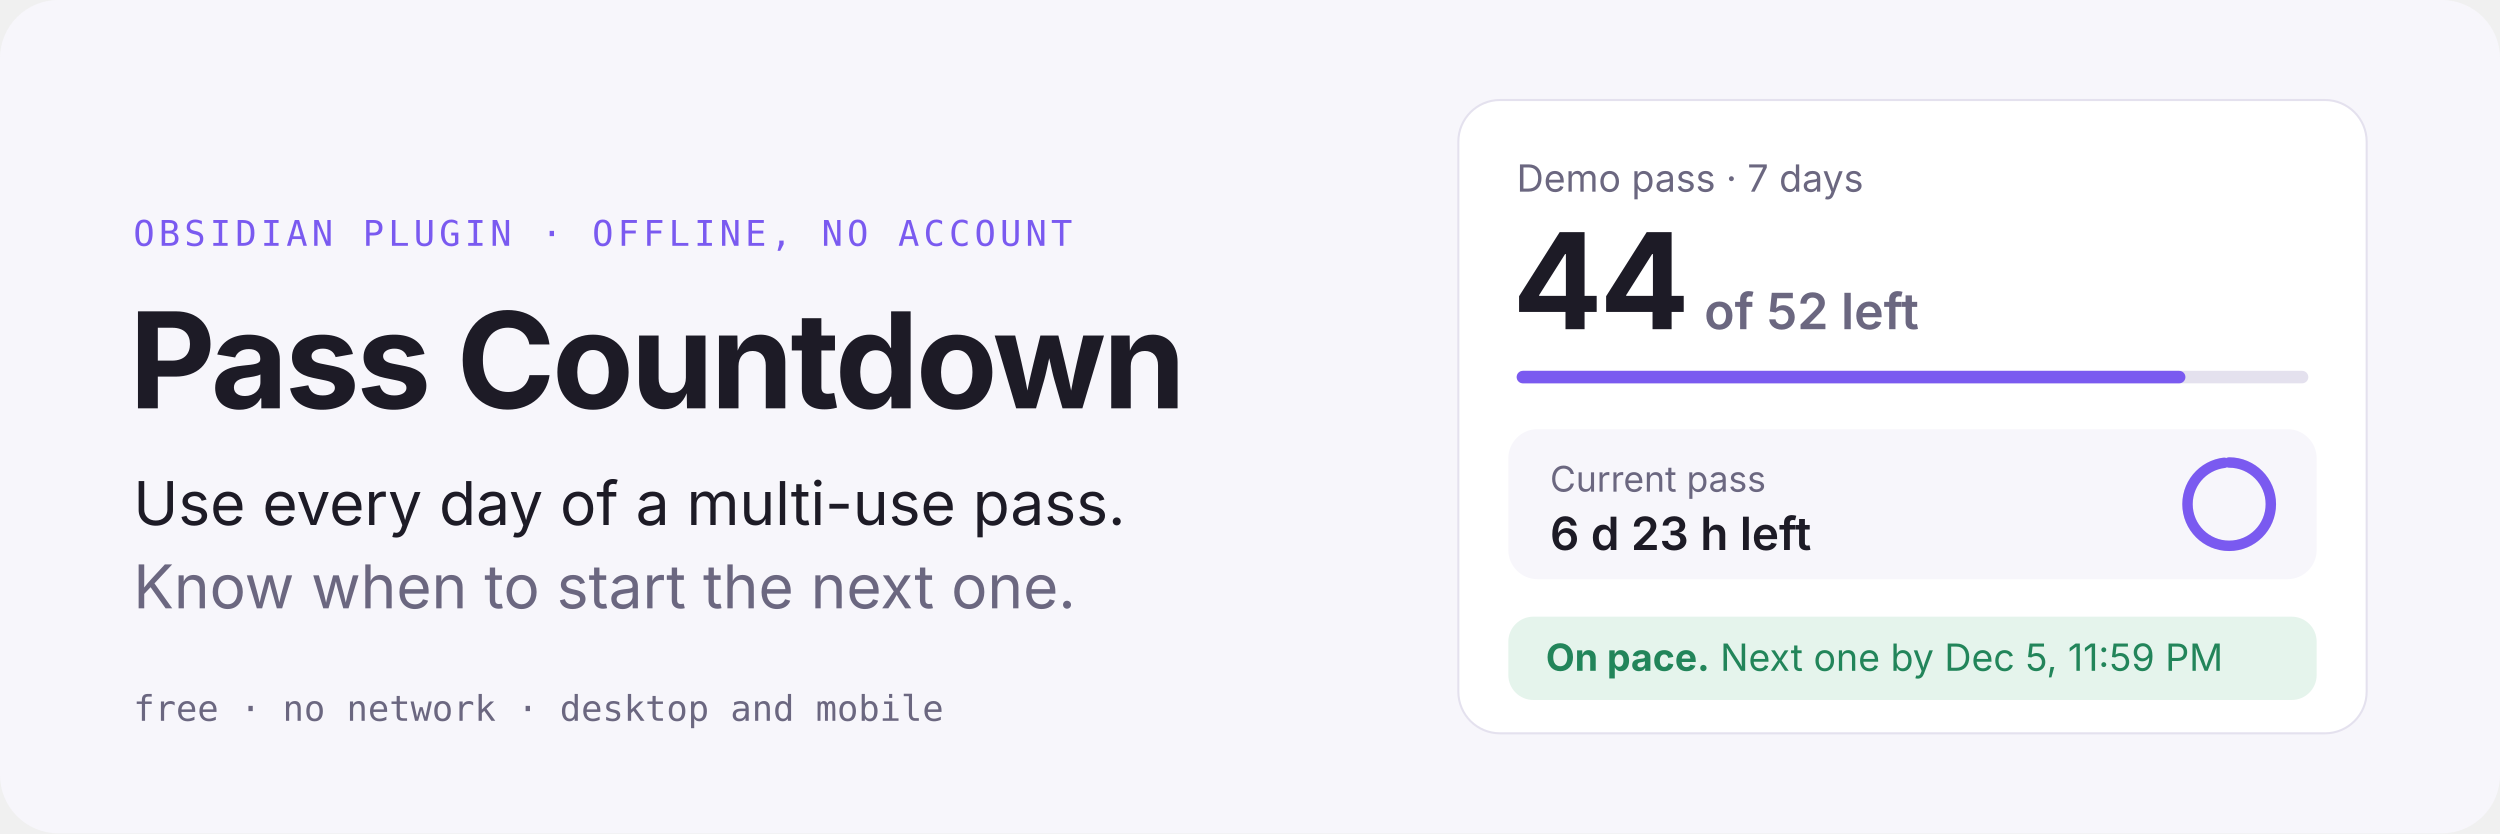
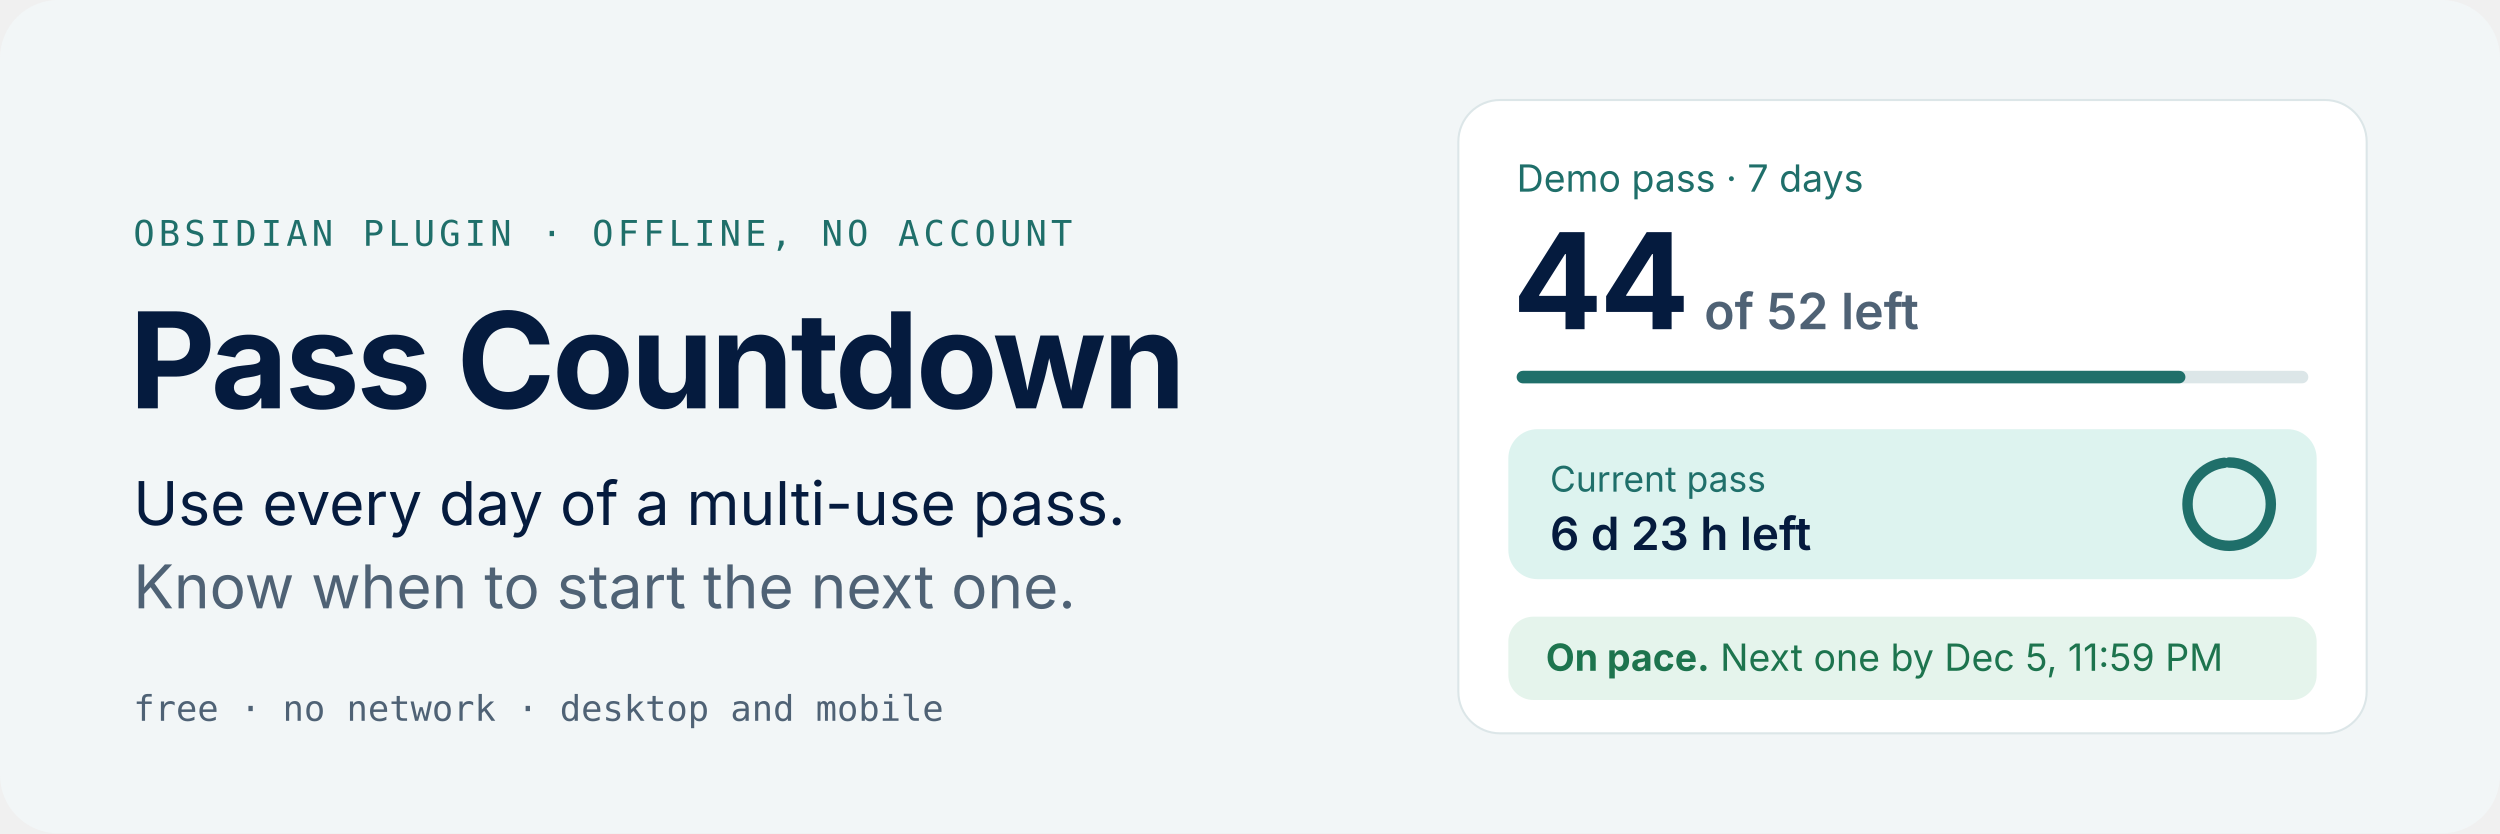
<svg xmlns="http://www.w3.org/2000/svg" width="1200" height="400" viewBox="0 0 1200 400" role="img" aria-labelledby="t d">
-   <rect width="1200" height="400" rx="28" fill="#F7F6FB" />
+   <rect width="1200" height="400" rx="28" fill="#F2F6F7" />
  <g id="title-block" font-family="-apple-system, BlinkMacSystemFont, 'Segoe UI', 'PingFang SC', 'Hiragino Sans', sans-serif">
-     <text x="64" y="118" font-family="ui-monospace, SFMono-Regular, Menlo, monospace" font-size="17" letter-spacing="2" fill="#7A5AF0">OBSIDIAN PLUGIN · OFFLINE, NO ACCOUNT</text>
-     <text x="62" y="196" font-size="64" font-weight="700" letter-spacing="-1.5" fill="#1D1B26">Pass Countdown</text>
-     <text x="64" y="252" font-size="29" fill="#1D1B26">Use every day of a multi-use pass.</text>
-     <text x="64" y="292" font-size="29" fill="#6B6780">Know when to start the next one.</text>
-     <text x="64" y="346" font-family="ui-monospace, SFMono-Regular, Menlo, monospace" font-size="17" fill="#6B6780">free · no network · desktop and mobile</text>
+     <text x="64" y="118" font-family="ui-monospace, SFMono-Regular, Menlo, monospace" font-size="17" letter-spacing="2" fill="#1F6F6A">OBSIDIAN PLUGIN · OFFLINE, NO ACCOUNT</text>
+     <text x="62" y="196" font-size="64" font-weight="700" letter-spacing="-1.5" fill="#051B3E">Pass Countdown</text>
+     <text x="64" y="252" font-size="29" fill="#051B3E">Use every day of a multi-use pass.</text>
+     <text x="64" y="292" font-size="29" fill="#4F6275">Know when to start the next one.</text>
+     <text x="64" y="346" font-family="ui-monospace, SFMono-Regular, Menlo, monospace" font-size="17" fill="#4F6275">free · no network · desktop and mobile</text>
  </g>
  <g id="project-proof" font-family="-apple-system, BlinkMacSystemFont, 'Segoe UI', 'PingFang SC', 'Hiragino Sans', sans-serif">
-     <rect x="700" y="48" width="436" height="304" rx="20" fill="#FFFFFF" stroke="#E4E1EE" />
-     <text x="728" y="92" font-size="18" fill="#6B6780">Demo pass · 7 days</text>
-     <text x="726" y="158" font-size="64" font-weight="700" letter-spacing="-1.5" fill="#1D1B26">44</text>
-     <text x="818" y="158" font-size="24" font-weight="600" fill="#6B6780">of 52 left</text>
-     <rect x="728" y="178" width="380" height="6" rx="3" fill="#E4E1EE" />
-     <rect x="728" y="178" width="321" height="6" rx="3" fill="#7A5AF0" />
-     <rect x="724" y="206" width="388" height="72" rx="14" fill="#F7F6FB" />
-     <text x="744" y="236" font-size="17" fill="#6B6780">Current pass</text>
-     <text x="744" y="264" font-size="22" font-weight="600" fill="#1D1B26">6 d 23 h left</text>
+     <rect x="700" y="48" width="436" height="304" rx="20" fill="#FFFFFF" stroke="#DCE6E8" />
+     <text x="728" y="92" font-size="18" fill="#1F6F6A">Demo pass · 7 days</text>
+     <text x="726" y="158" font-size="64" font-weight="700" letter-spacing="-1.5" fill="#051B3E">44</text>
+     <text x="818" y="158" font-size="24" font-weight="600" fill="#4F6275">of 52 left</text>
+     <rect x="728" y="178" width="380" height="6" rx="3" fill="#DCE6E8" />
+     <rect x="728" y="178" width="321" height="6" rx="3" fill="#1F6F6A" />
+     <rect x="724" y="206" width="388" height="72" rx="14" fill="#DDF3EF" />
+     <text x="744" y="236" font-size="17" fill="#1F6F6A">Current pass</text>
+     <text x="744" y="264" font-size="22" font-weight="600" fill="#051B3E">6 d 23 h left</text>
    <g transform="rotate(-90 1070 242)">
-       <circle cx="1070" cy="242" r="20" fill="none" stroke="#E4E1EE" stroke-width="5" />
-       <circle cx="1070" cy="242" r="20" fill="none" stroke="#7A5AF0" stroke-width="5" stroke-linecap="round" stroke-dasharray="125.7" stroke-dashoffset="2.5" />
+       <circle cx="1070" cy="242" r="20" fill="none" stroke="#DCE6E8" stroke-width="5" />
+       <circle cx="1070" cy="242" r="20" fill="none" stroke="#1F6F6A" stroke-width="5" stroke-linecap="round" stroke-dasharray="125.7" stroke-dashoffset="2.5" />
    </g>
    <rect x="724" y="296" width="388" height="40" rx="12" fill="#E5F4EC" />
-     <text x="742" y="322" font-size="18" fill="#22855A">
+     <text x="742" y="322" font-size="18" fill="#1D744E">
      <tspan font-weight="700">On pace.</tspan> Next one by Dec 5, 11:59 PM</text>
  </g>
</svg>
